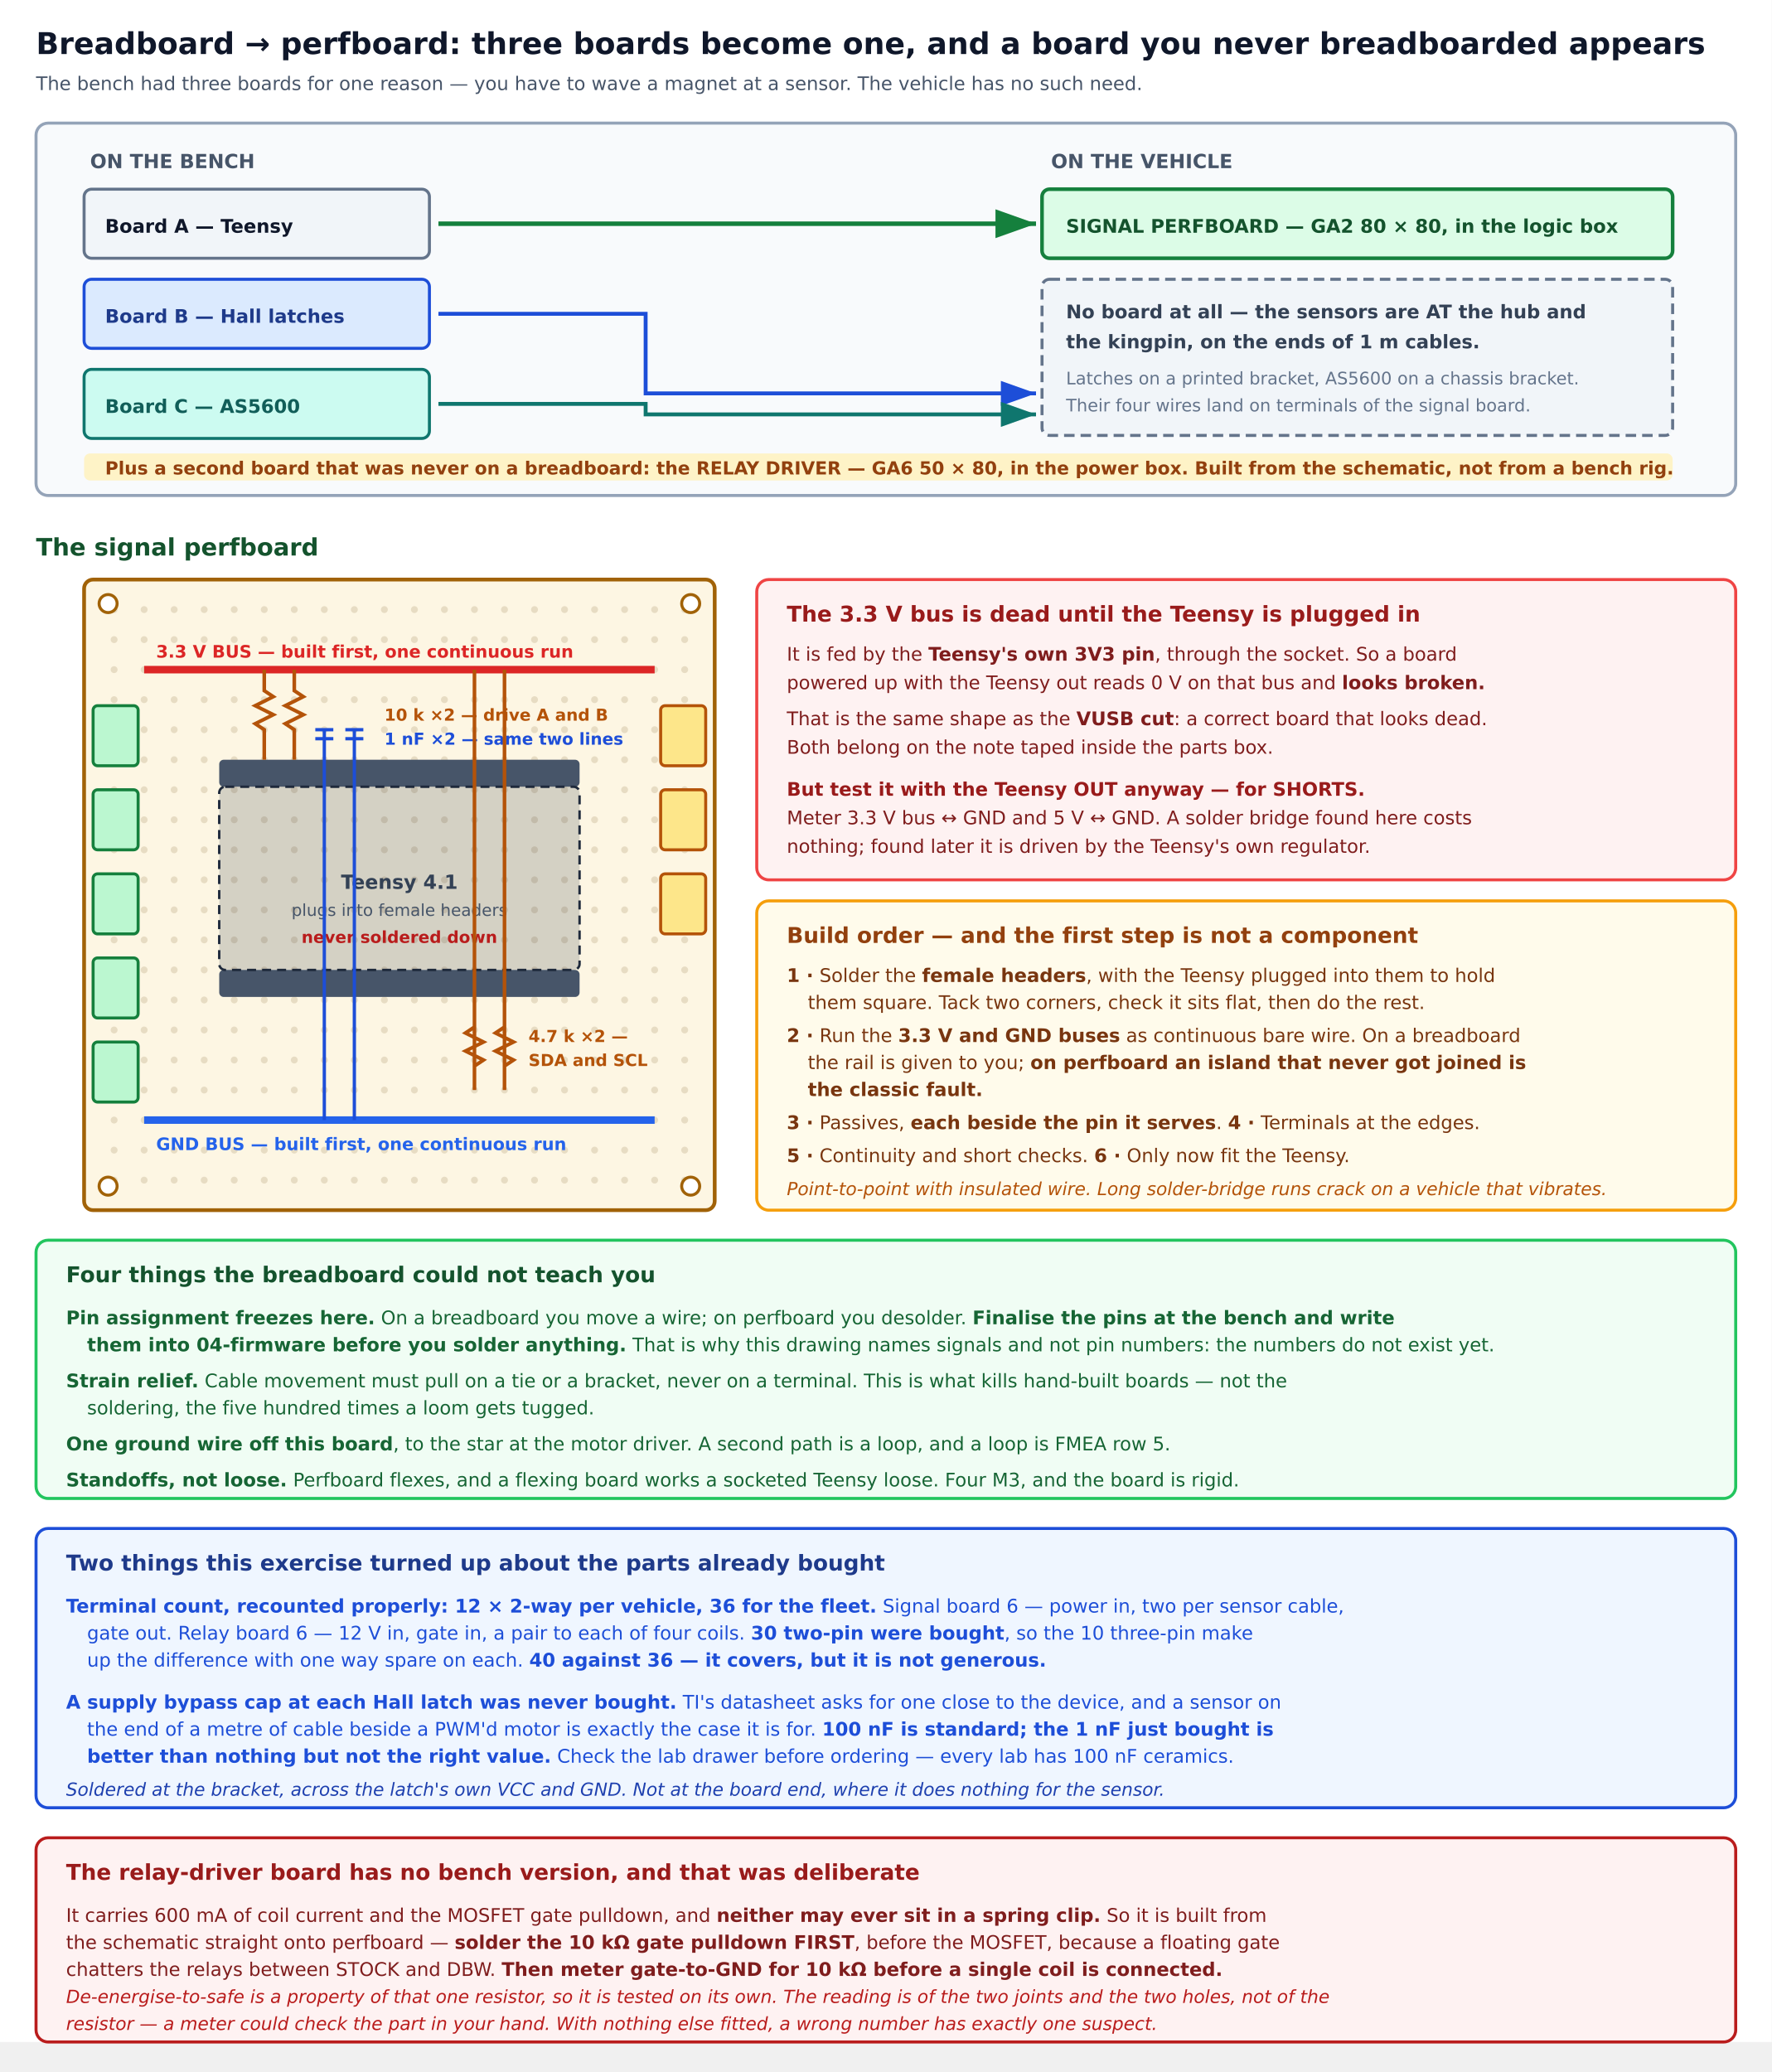
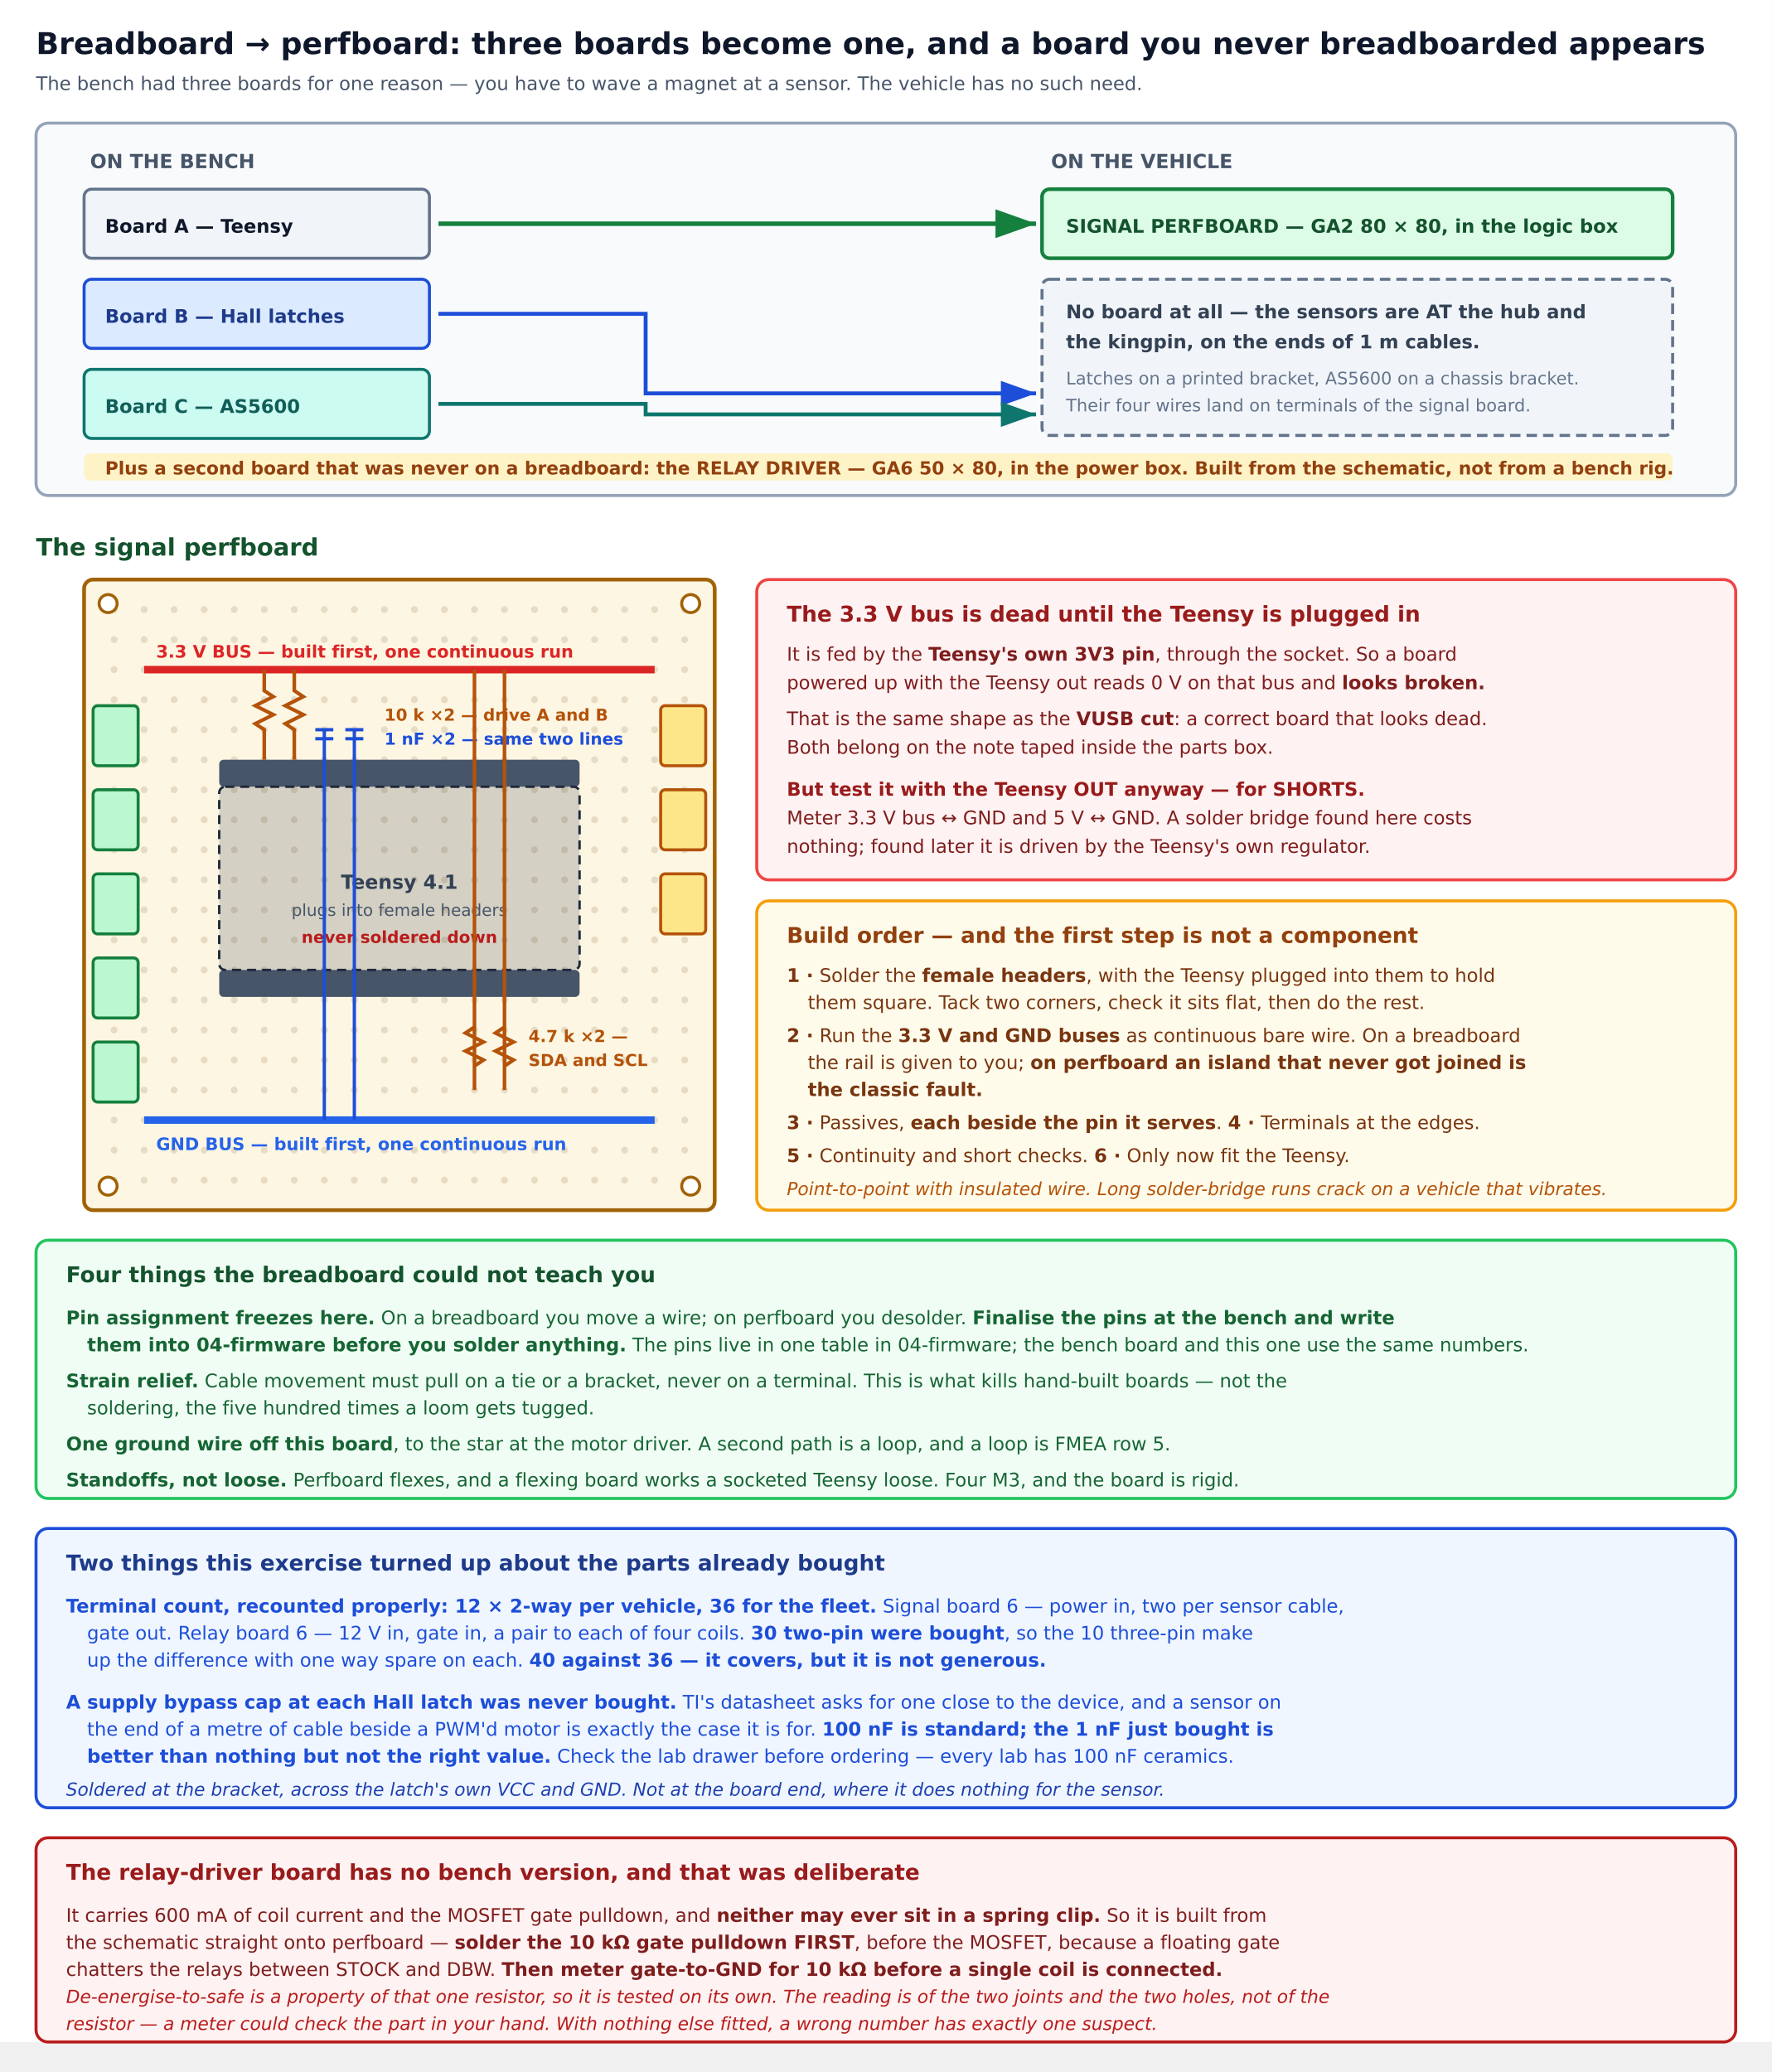
<svg xmlns="http://www.w3.org/2000/svg" viewBox="0 0 1180 1380" width="1180" height="1380" font-family="DejaVu Sans, Helvetica, Arial, sans-serif">
  <rect width="1180" height="1360" fill="#ffffff" />
  <text x="24" y="36" font-size="20" font-weight="bold" fill="#0f172a">
    Breadboard → perfboard: three boards become one, and a board you never breadboarded appears
  </text>
  <text x="24" y="60" font-size="12.5" fill="#475569">
    The bench had three boards for one reason — you have to wave a magnet at a sensor. The vehicle has no such need.
  </text>
  <rect x="24" y="82" width="1132" height="248" rx="8" fill="#f8fafc" stroke="#94a3b8" stroke-width="2" />
  <text x="60" y="112" font-size="13" font-weight="bold" fill="#475569">ON THE BENCH</text>
  <text x="700" y="112" font-size="13" font-weight="bold" fill="#475569">ON THE VEHICLE</text>
  <rect x="56" y="126" width="230" height="46" rx="5" fill="#f1f5f9" stroke="#64748b" stroke-width="2" />
  <text x="70" y="155" font-size="12.5" font-weight="bold" fill="#0f172a">Board A — Teensy</text>
  <rect x="56" y="186" width="230" height="46" rx="5" fill="#dbeafe" stroke="#1d4ed8" stroke-width="2" />
  <text x="70" y="215" font-size="12.5" font-weight="bold" fill="#1e3a8a">Board B — Hall latches</text>
  <rect x="56" y="246" width="230" height="46" rx="5" fill="#ccfbf1" stroke="#0f766e" stroke-width="2" />
  <text x="70" y="275" font-size="12.5" font-weight="bold" fill="#115e59">Board C — AS5600</text>
  <path d="M292,149 L690,149" stroke="#15803d" stroke-width="3" marker-end="url(#g)" />
  <path d="M292,209 L430,209 L430,262 L690,262" fill="none" stroke="#1d4ed8" stroke-width="2.6" marker-end="url(#b)" />
  <path d="M292,269 L430,269 L430,276 L690,276" fill="none" stroke="#0f766e" stroke-width="2.6" marker-end="url(#t)" />
  <defs>
    <marker id="g" markerWidth="10" markerHeight="10" refX="9" refY="3.2" orient="auto">
      <path d="M0,0 L0,6.4 L9,3.2 z" fill="#15803d" />
    </marker>
    <marker id="b" markerWidth="10" markerHeight="10" refX="9" refY="3.2" orient="auto">
      <path d="M0,0 L0,6.4 L9,3.2 z" fill="#1d4ed8" />
    </marker>
    <marker id="t" markerWidth="10" markerHeight="10" refX="9" refY="3.2" orient="auto">
      <path d="M0,0 L0,6.4 L9,3.2 z" fill="#0f766e" />
    </marker>
  </defs>
  <rect x="694" y="126" width="420" height="46" rx="5" fill="#dcfce7" stroke="#15803d" stroke-width="2.4" />
  <text x="710" y="155" font-size="12.5" font-weight="bold" fill="#14532d">SIGNAL PERFBOARD — GA2 80 × 80, in the logic box</text>
  <rect x="694" y="186" width="420" height="104" rx="5" fill="#f1f5f9" stroke="#64748b" stroke-width="2" stroke-dasharray="7 4" />
  <text x="710" y="212" font-size="12.5" font-weight="bold" fill="#334155">No board at all — the sensors are AT the hub and</text>
  <text x="710" y="232" font-size="12.5" font-weight="bold" fill="#334155">the kingpin, on the ends of 1 m cables.</text>
  <text x="710" y="256" font-size="11.5" fill="#64748b">Latches on a printed bracket, AS5600 on a chassis bracket.</text>
  <text x="710" y="274" font-size="11.5" fill="#64748b">Their four wires land on terminals of the signal board.</text>
  <rect x="694" y="302" width="420" height="0" fill="none" />
  <rect x="56" y="302" width="1058" height="0" fill="none" />
  <rect x="56" y="302" width="1058" height="18" rx="4" fill="#fef3c7" />
  <text x="70" y="316" font-size="12" font-weight="bold" fill="#92400e">
    Plus a second board that was never on a breadboard: the RELAY DRIVER — GA6 50 × 80, in the power box. Built from the schematic, not from a bench rig.
  </text>
  <text x="24" y="370" font-size="16" font-weight="bold" fill="#14532d">The signal perfboard</text>
  <rect x="56" y="386" width="420" height="420" rx="6" fill="#fdf6e3" stroke="#a16207" stroke-width="2.5" />
  <g fill="#e7dcc3">
    <g id="pr">
      <circle cx="76" cy="406" r="2.3" />
      <circle cx="96" cy="406" r="2.3" />
      <circle cx="116" cy="406" r="2.3" />
      <circle cx="136" cy="406" r="2.3" />
      <circle cx="156" cy="406" r="2.3" />
      <circle cx="176" cy="406" r="2.3" />
      <circle cx="196" cy="406" r="2.3" />
      <circle cx="216" cy="406" r="2.3" />
      <circle cx="236" cy="406" r="2.3" />
      <circle cx="256" cy="406" r="2.3" />
      <circle cx="276" cy="406" r="2.3" />
      <circle cx="296" cy="406" r="2.3" />
      <circle cx="316" cy="406" r="2.3" />
      <circle cx="336" cy="406" r="2.3" />
      <circle cx="356" cy="406" r="2.3" />
      <circle cx="376" cy="406" r="2.3" />
      <circle cx="396" cy="406" r="2.3" />
      <circle cx="416" cy="406" r="2.3" />
      <circle cx="436" cy="406" r="2.3" />
      <circle cx="456" cy="406" r="2.3" />
    </g>
    <use href="#pr" y="20" />
    <use href="#pr" y="40" />
    <use href="#pr" y="60" />
    <use href="#pr" y="80" />
    <use href="#pr" y="100" />
    <use href="#pr" y="120" />
    <use href="#pr" y="140" />
    <use href="#pr" y="160" />
    <use href="#pr" y="180" />
    <use href="#pr" y="200" />
    <use href="#pr" y="220" />
    <use href="#pr" y="240" />
    <use href="#pr" y="260" />
    <use href="#pr" y="280" />
    <use href="#pr" y="300" />
    <use href="#pr" y="320" />
    <use href="#pr" y="340" />
    <use href="#pr" y="360" />
    <use href="#pr" y="380" />
  </g>
  <g fill="#ffffff" stroke="#a16207" stroke-width="2">
    <circle cx="72" cy="402" r="6" />
    <circle cx="460" cy="402" r="6" />
    <circle cx="72" cy="790" r="6" />
    <circle cx="460" cy="790" r="6" />
  </g>
  <line x1="96" y1="446" x2="436" y2="446" stroke="#dc2626" stroke-width="5" />
  <line x1="96" y1="746" x2="436" y2="746" stroke="#2563eb" stroke-width="5" />
  <text x="104" y="438" font-size="11.5" font-weight="bold" fill="#dc2626">3.3 V BUS — built first, one continuous run</text>
  <text x="104" y="766" font-size="11.5" font-weight="bold" fill="#2563eb">GND BUS — built first, one continuous run</text>
  <rect x="146" y="506" width="240" height="18" rx="3" fill="#475569" />
  <rect x="146" y="646" width="240" height="18" rx="3" fill="#475569" />
  <rect x="146" y="524" width="240" height="122" rx="4" fill="#1e293b" fill-opacity="0.18" stroke="#1e293b" stroke-width="1.6" stroke-dasharray="6 4" />
  <text x="266" y="592" font-size="13" font-weight="bold" fill="#334155" text-anchor="middle">Teensy 4.1</text>
  <text x="266" y="610" font-size="11" fill="#475569" text-anchor="middle">plugs into female headers</text>
  <text x="266" y="628" font-size="11" font-weight="bold" fill="#b91c1c" text-anchor="middle">never soldered down</text>
  <g stroke="#b45309" stroke-width="2.4" fill="none">
    <path d="M176,506 L176,486 L170,482 L182,476 L170,470 L182,464 L176,460 L176,446" />
    <path d="M196,506 L196,486 L190,482 L202,476 L190,470 L202,464 L196,460 L196,446" />
  </g>
  <g stroke="#1d4ed8" stroke-width="2.2" fill="none">
    <path d="M216,506 L216,492 M210,492 L222,492 M210,486 L222,486 M216,486 L216,746" />
    <path d="M236,506 L236,492 M230,492 L242,492 M230,486 L242,486 M236,486 L236,746" />
  </g>
  <text x="256" y="480" font-size="11" font-weight="bold" fill="#b45309">10 k ×2 — drive A and B</text>
  <text x="256" y="496" font-size="11" font-weight="bold" fill="#1d4ed8">1 nF ×2 — same two lines</text>
  <g stroke="#b45309" stroke-width="2.4" fill="none">
    <path d="M316,664 L316,684 L310,688 L322,694 L310,700 L322,706 L316,710 L316,726 L316,446" />
    <path d="M336,664 L336,684 L330,688 L342,694 L330,700 L342,706 L336,710 L336,726 L336,446" />
  </g>
  <text x="352" y="694" font-size="11" font-weight="bold" fill="#b45309">4.7 k ×2 —</text>
  <text x="352" y="710" font-size="11" font-weight="bold" fill="#b45309">SDA and SCL</text>
  <g fill="#bbf7d0" stroke="#15803d" stroke-width="2">
    <rect x="62" y="470" width="30" height="40" rx="3" />
    <rect x="62" y="526" width="30" height="40" rx="3" />
    <rect x="62" y="582" width="30" height="40" rx="3" />
    <rect x="62" y="638" width="30" height="40" rx="3" />
    <rect x="62" y="694" width="30" height="40" rx="3" />
  </g>
  <g fill="#fde68a" stroke="#b45309" stroke-width="2">
    <rect x="440" y="470" width="30" height="40" rx="3" />
    <rect x="440" y="526" width="30" height="40" rx="3" />
    <rect x="440" y="582" width="30" height="40" rx="3" />
  </g>
  <rect x="504" y="386" width="652" height="200" rx="8" fill="#fef2f2" stroke="#ef4444" stroke-width="2" />
  <text x="524" y="414" font-size="14.5" font-weight="bold" fill="#991b1b">The 3.3 V bus is dead until the Teensy is plugged in</text>
  <text x="524" y="440" font-size="12.5" fill="#7f1d1d">It is fed by the <tspan font-weight="bold">Teensy's own 3V3 pin</tspan>, through the socket. So a board</text>
  <text x="524" y="459" font-size="12.5" fill="#7f1d1d">powered up with the Teensy out reads 0 V on that bus and <tspan font-weight="bold">looks broken.</tspan>
  </text>
  <text x="524" y="483" font-size="12.5" fill="#7f1d1d">That is the same shape as the <tspan font-weight="bold">VUSB cut</tspan>: a correct board that looks dead.</text>
  <text x="524" y="502" font-size="12.5" fill="#7f1d1d">Both belong on the note taped inside the parts box.</text>
  <text x="524" y="530" font-size="12.5" font-weight="bold" fill="#991b1b">But test it with the Teensy OUT anyway — for SHORTS.</text>
  <text x="524" y="549" font-size="12.5" fill="#7f1d1d">Meter 3.3 V bus ↔ GND and 5 V ↔ GND. A solder bridge found here costs</text>
  <text x="524" y="568" font-size="12.5" fill="#7f1d1d">nothing; found later it is driven by the Teensy's own regulator.</text>
  <rect x="504" y="600" width="652" height="206" rx="8" fill="#fffbeb" stroke="#f59e0b" stroke-width="2" />
  <text x="524" y="628" font-size="14.5" font-weight="bold" fill="#92400e">Build order — and the first step is not a component</text>
  <text x="524" y="654" font-size="12.5" fill="#78350f">
    <tspan font-weight="bold">1 ·</tspan> Solder the <tspan font-weight="bold">female headers</tspan>, with the Teensy plugged into them to hold</text>
  <text x="538" y="672" font-size="12.5" fill="#78350f">them square. Tack two corners, check it sits flat, then do the rest.</text>
  <text x="524" y="694" font-size="12.5" fill="#78350f">
    <tspan font-weight="bold">2 ·</tspan> Run the <tspan font-weight="bold">3.3 V and GND buses</tspan> as continuous bare wire. On a breadboard</text>
  <text x="538" y="712" font-size="12.5" fill="#78350f">the rail is given to you; <tspan font-weight="bold">on perfboard an island that never got joined is</tspan>
  </text>
  <text x="538" y="730" font-size="12.5" fill="#78350f">
    <tspan font-weight="bold">the classic fault.</tspan>
  </text>
  <text x="524" y="752" font-size="12.5" fill="#78350f">
    <tspan font-weight="bold">3 ·</tspan> Passives, <tspan font-weight="bold">each beside the pin it serves</tspan>. <tspan font-weight="bold">4 ·</tspan> Terminals at the edges.</text>
  <text x="524" y="774" font-size="12.5" fill="#78350f">
    <tspan font-weight="bold">5 ·</tspan> Continuity and short checks. <tspan font-weight="bold">6 ·</tspan> Only now fit the Teensy.</text>
  <text x="524" y="796" font-size="12" font-style="italic" fill="#b45309">Point-to-point with insulated wire. Long solder-bridge runs crack on a vehicle that vibrates.</text>
  <rect x="24" y="826" width="1132" height="172" rx="8" fill="#f0fdf4" stroke="#22c55e" stroke-width="2" />
  <text x="44" y="854" font-size="14.5" font-weight="bold" fill="#14532d">Four things the breadboard could not teach you</text>
  <text x="44" y="882" font-size="12.5" fill="#166534">
    <tspan font-weight="bold">Pin assignment freezes here.</tspan> On a breadboard you move a wire; on perfboard you desolder. <tspan font-weight="bold">Finalise the pins at the bench and write</tspan>
  </text>
  <text x="58" y="900" font-size="12.5" fill="#166534">
-     <tspan font-weight="bold">them into 04-firmware before you solder anything.</tspan> That is why this drawing names signals and not pin numbers: the numbers do not exist yet.</text>
+     <tspan font-weight="bold">them into 04-firmware before you solder anything.</tspan> The pins live in one table in 04-firmware; the bench board and this one use the same numbers.</text>
  <text x="44" y="924" font-size="12.5" fill="#166534">
    <tspan font-weight="bold">Strain relief.</tspan> Cable movement must pull on a tie or a bracket, never on a terminal. This is what kills hand-built boards — not the</text>
  <text x="58" y="942" font-size="12.5" fill="#166534">soldering, the five hundred times a loom gets tugged.</text>
  <text x="44" y="966" font-size="12.5" fill="#166534">
    <tspan font-weight="bold">One ground wire off this board</tspan>, to the star at the motor driver. A second path is a loop, and a loop is FMEA row 5.</text>
  <text x="44" y="990" font-size="12.5" fill="#166534">
    <tspan font-weight="bold">Standoffs, not loose.</tspan> Perfboard flexes, and a flexing board works a socketed Teensy loose. Four M3, and the board is rigid.</text>
  <rect x="24" y="1018" width="1132" height="186" rx="8" fill="#eff6ff" stroke="#1d4ed8" stroke-width="2" />
  <text x="44" y="1046" font-size="14.5" font-weight="bold" fill="#1e3a8a">Two things this exercise turned up about the parts already bought</text>
  <text x="44" y="1074" font-size="12.5" fill="#1d4ed8">
    <tspan font-weight="bold">Terminal count, recounted properly: 12 × 2-way per vehicle, 36 for the fleet.</tspan> Signal board 6 — power in, two per sensor cable,</text>
  <text x="58" y="1092" font-size="12.5" fill="#1d4ed8">gate out. Relay board 6 — 12 V in, gate in, a pair to each of four coils. <tspan font-weight="bold">30 two-pin were bought</tspan>, so the 10 three-pin make</text>
  <text x="58" y="1110" font-size="12.5" fill="#1d4ed8">up the difference with one way spare on each. <tspan font-weight="bold">40 against 36 — it covers, but it is not generous.</tspan>
  </text>
  <text x="44" y="1138" font-size="12.5" fill="#1d4ed8">
    <tspan font-weight="bold">A supply bypass cap at each Hall latch was never bought.</tspan> TI's datasheet asks for one close to the device, and a sensor on</text>
  <text x="58" y="1156" font-size="12.5" fill="#1d4ed8">the end of a metre of cable beside a PWM'd motor is exactly the case it is for. <tspan font-weight="bold">100 nF is standard; the 1 nF just bought is</tspan>
  </text>
  <text x="58" y="1174" font-size="12.5" fill="#1d4ed8">
    <tspan font-weight="bold">better than nothing but not the right value.</tspan> Check the lab drawer before ordering — every lab has 100 nF ceramics.</text>
  <text x="44" y="1196" font-size="12" font-style="italic" fill="#1e40af">Soldered at the bracket, across the latch's own VCC and GND. Not at the board end, where it does nothing for the sensor.</text>
  <rect x="24" y="1224" width="1132" height="136" rx="8" fill="#fef2f2" stroke="#b91c1c" stroke-width="2" />
  <text x="44" y="1252" font-size="14.5" font-weight="bold" fill="#991b1b">The relay-driver board has no bench version, and that was deliberate</text>
  <text x="44" y="1280" font-size="12.5" fill="#7f1d1d">It carries 600 mA of coil current and the MOSFET gate pulldown, and <tspan font-weight="bold">neither may ever sit in a spring clip.</tspan> So it is built from</text>
  <text x="44" y="1298" font-size="12.5" fill="#7f1d1d">the schematic straight onto perfboard — <tspan font-weight="bold">solder the 10 kΩ gate pulldown FIRST</tspan>, before the MOSFET, because a floating gate</text>
  <text x="44" y="1316" font-size="12.5" fill="#7f1d1d">chatters the relays between STOCK and DBW. <tspan font-weight="bold">Then meter gate-to-GND for 10 kΩ before a single coil is connected.</tspan>
  </text>
  <text x="44" y="1334" font-size="12" font-style="italic" fill="#b91c1c">De-energise-to-safe is a property of that one resistor, so it is tested on its own. The reading is of the two joints and the two holes, not of the</text>
  <text x="44" y="1352" font-size="12" font-style="italic" fill="#b91c1c">resistor — a meter could check the part in your hand. With nothing else fitted, a wrong number has exactly one suspect.</text>
</svg>
